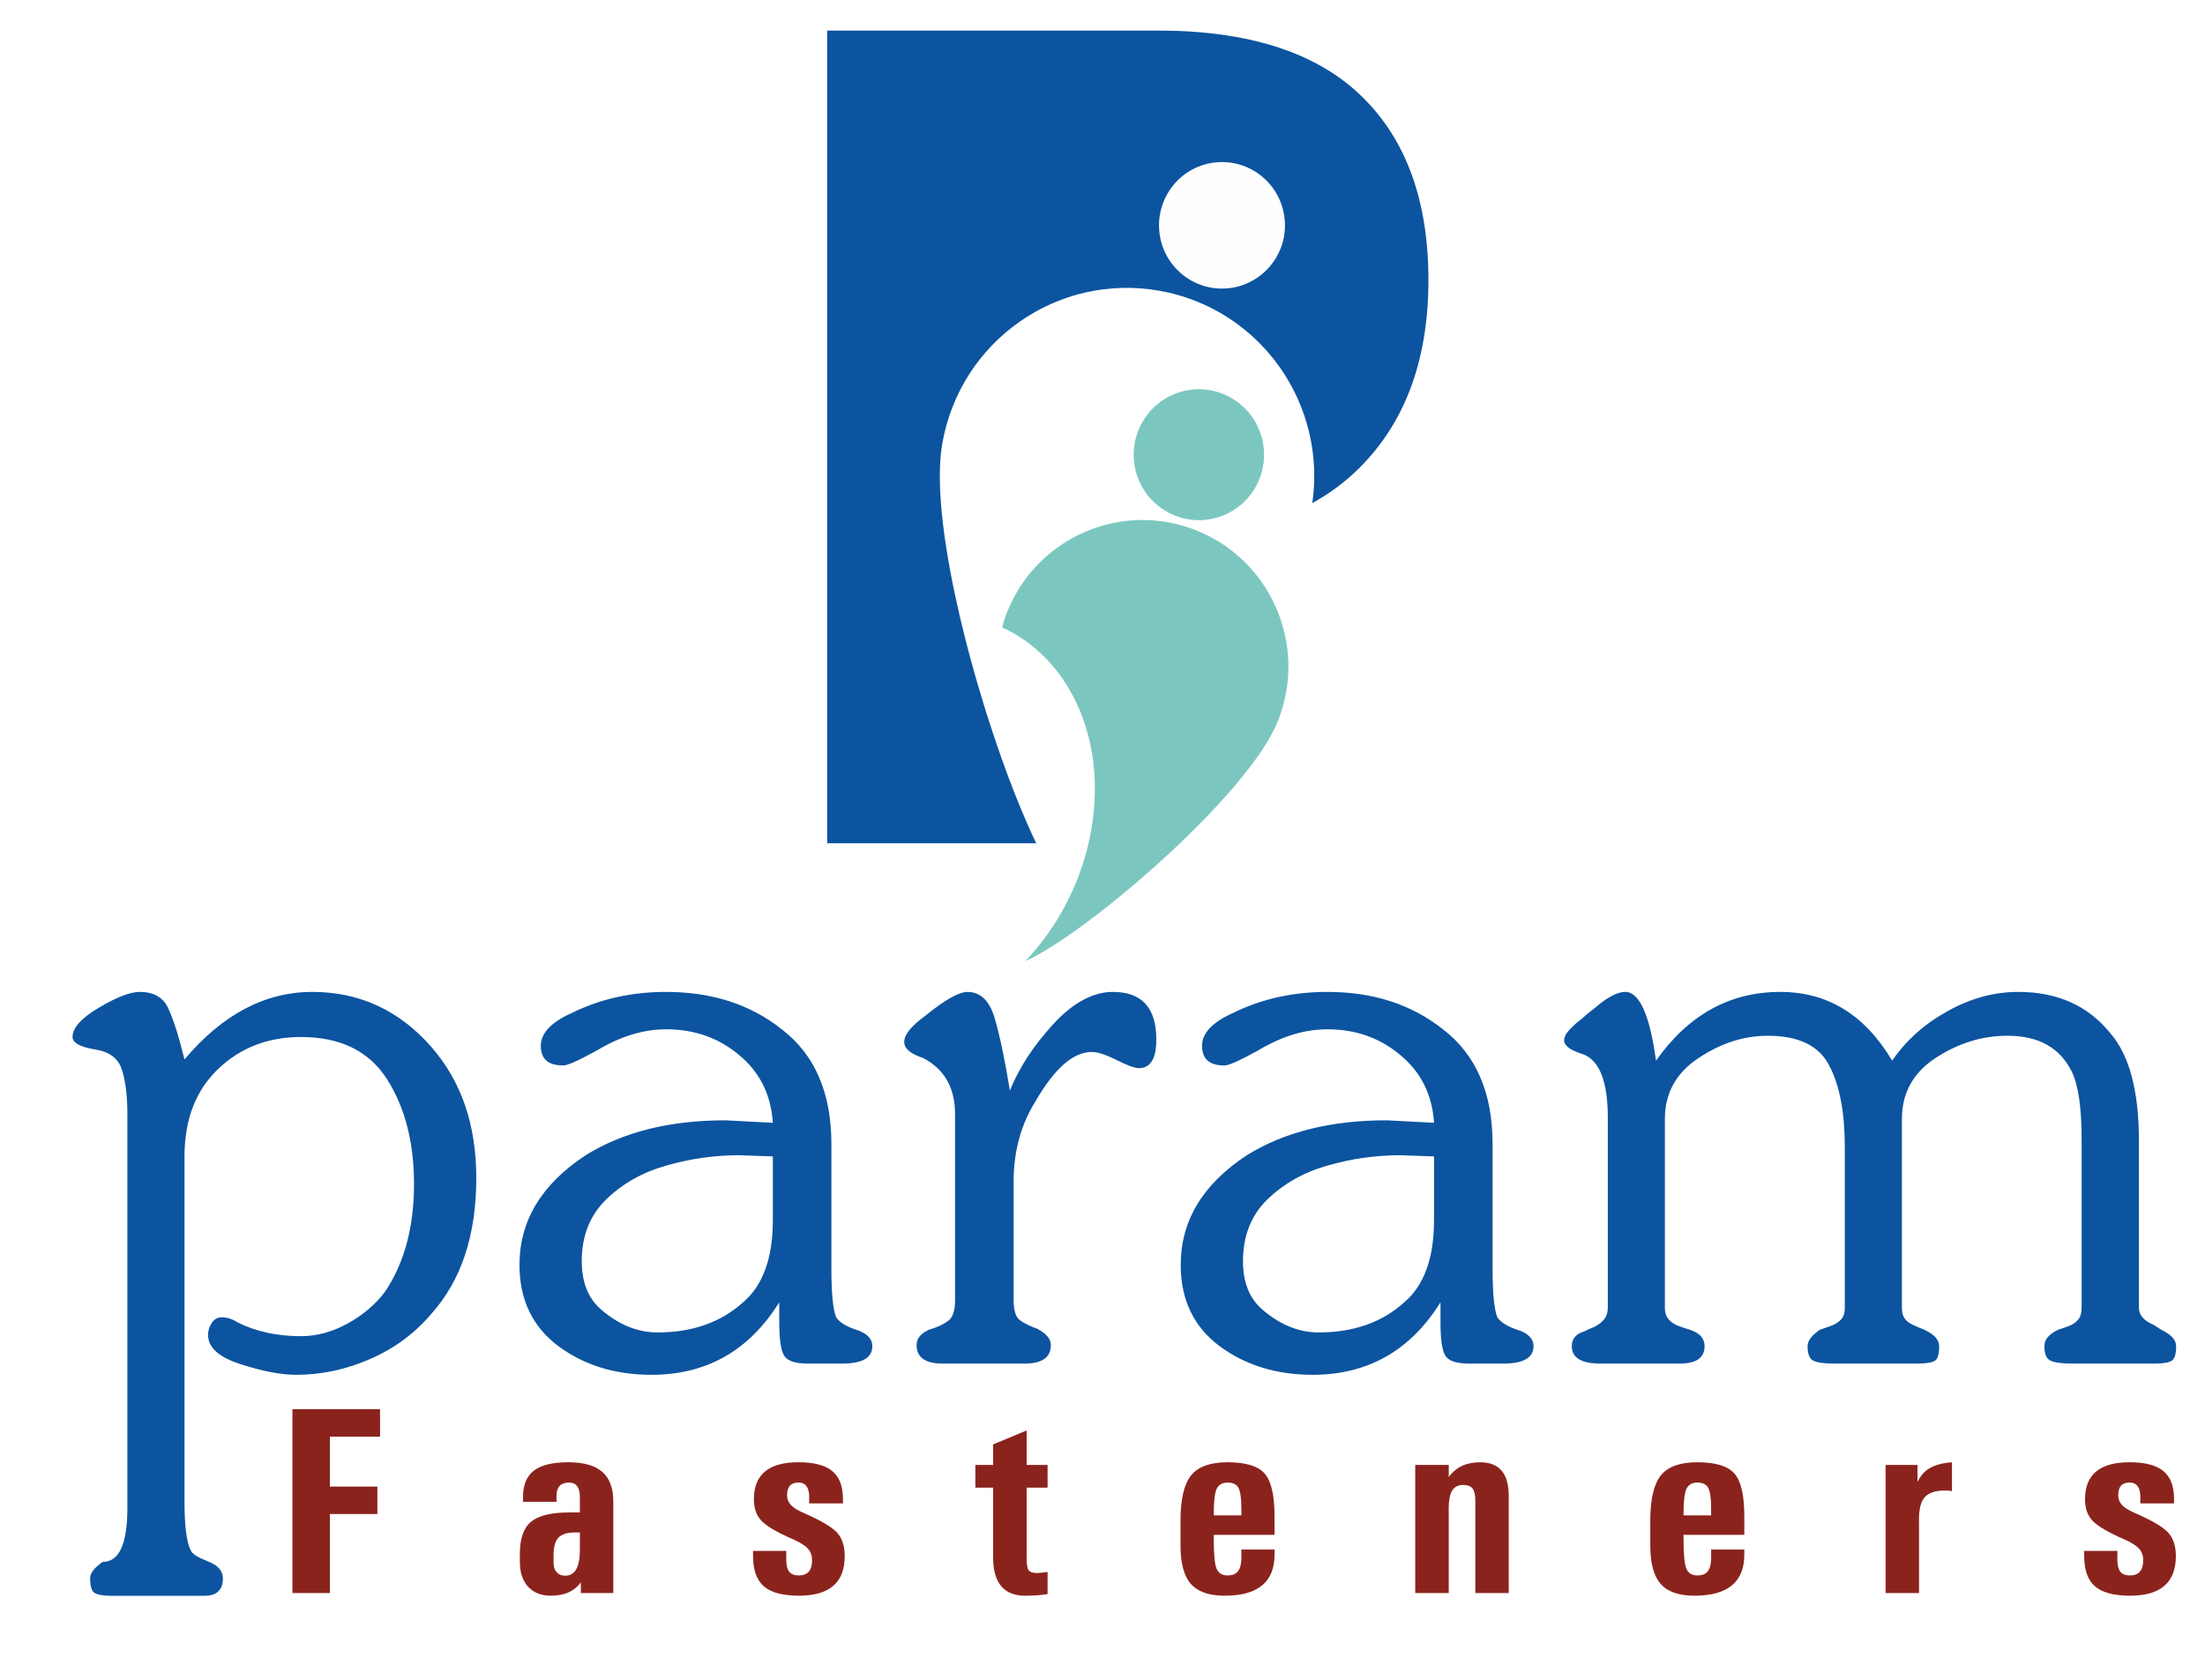
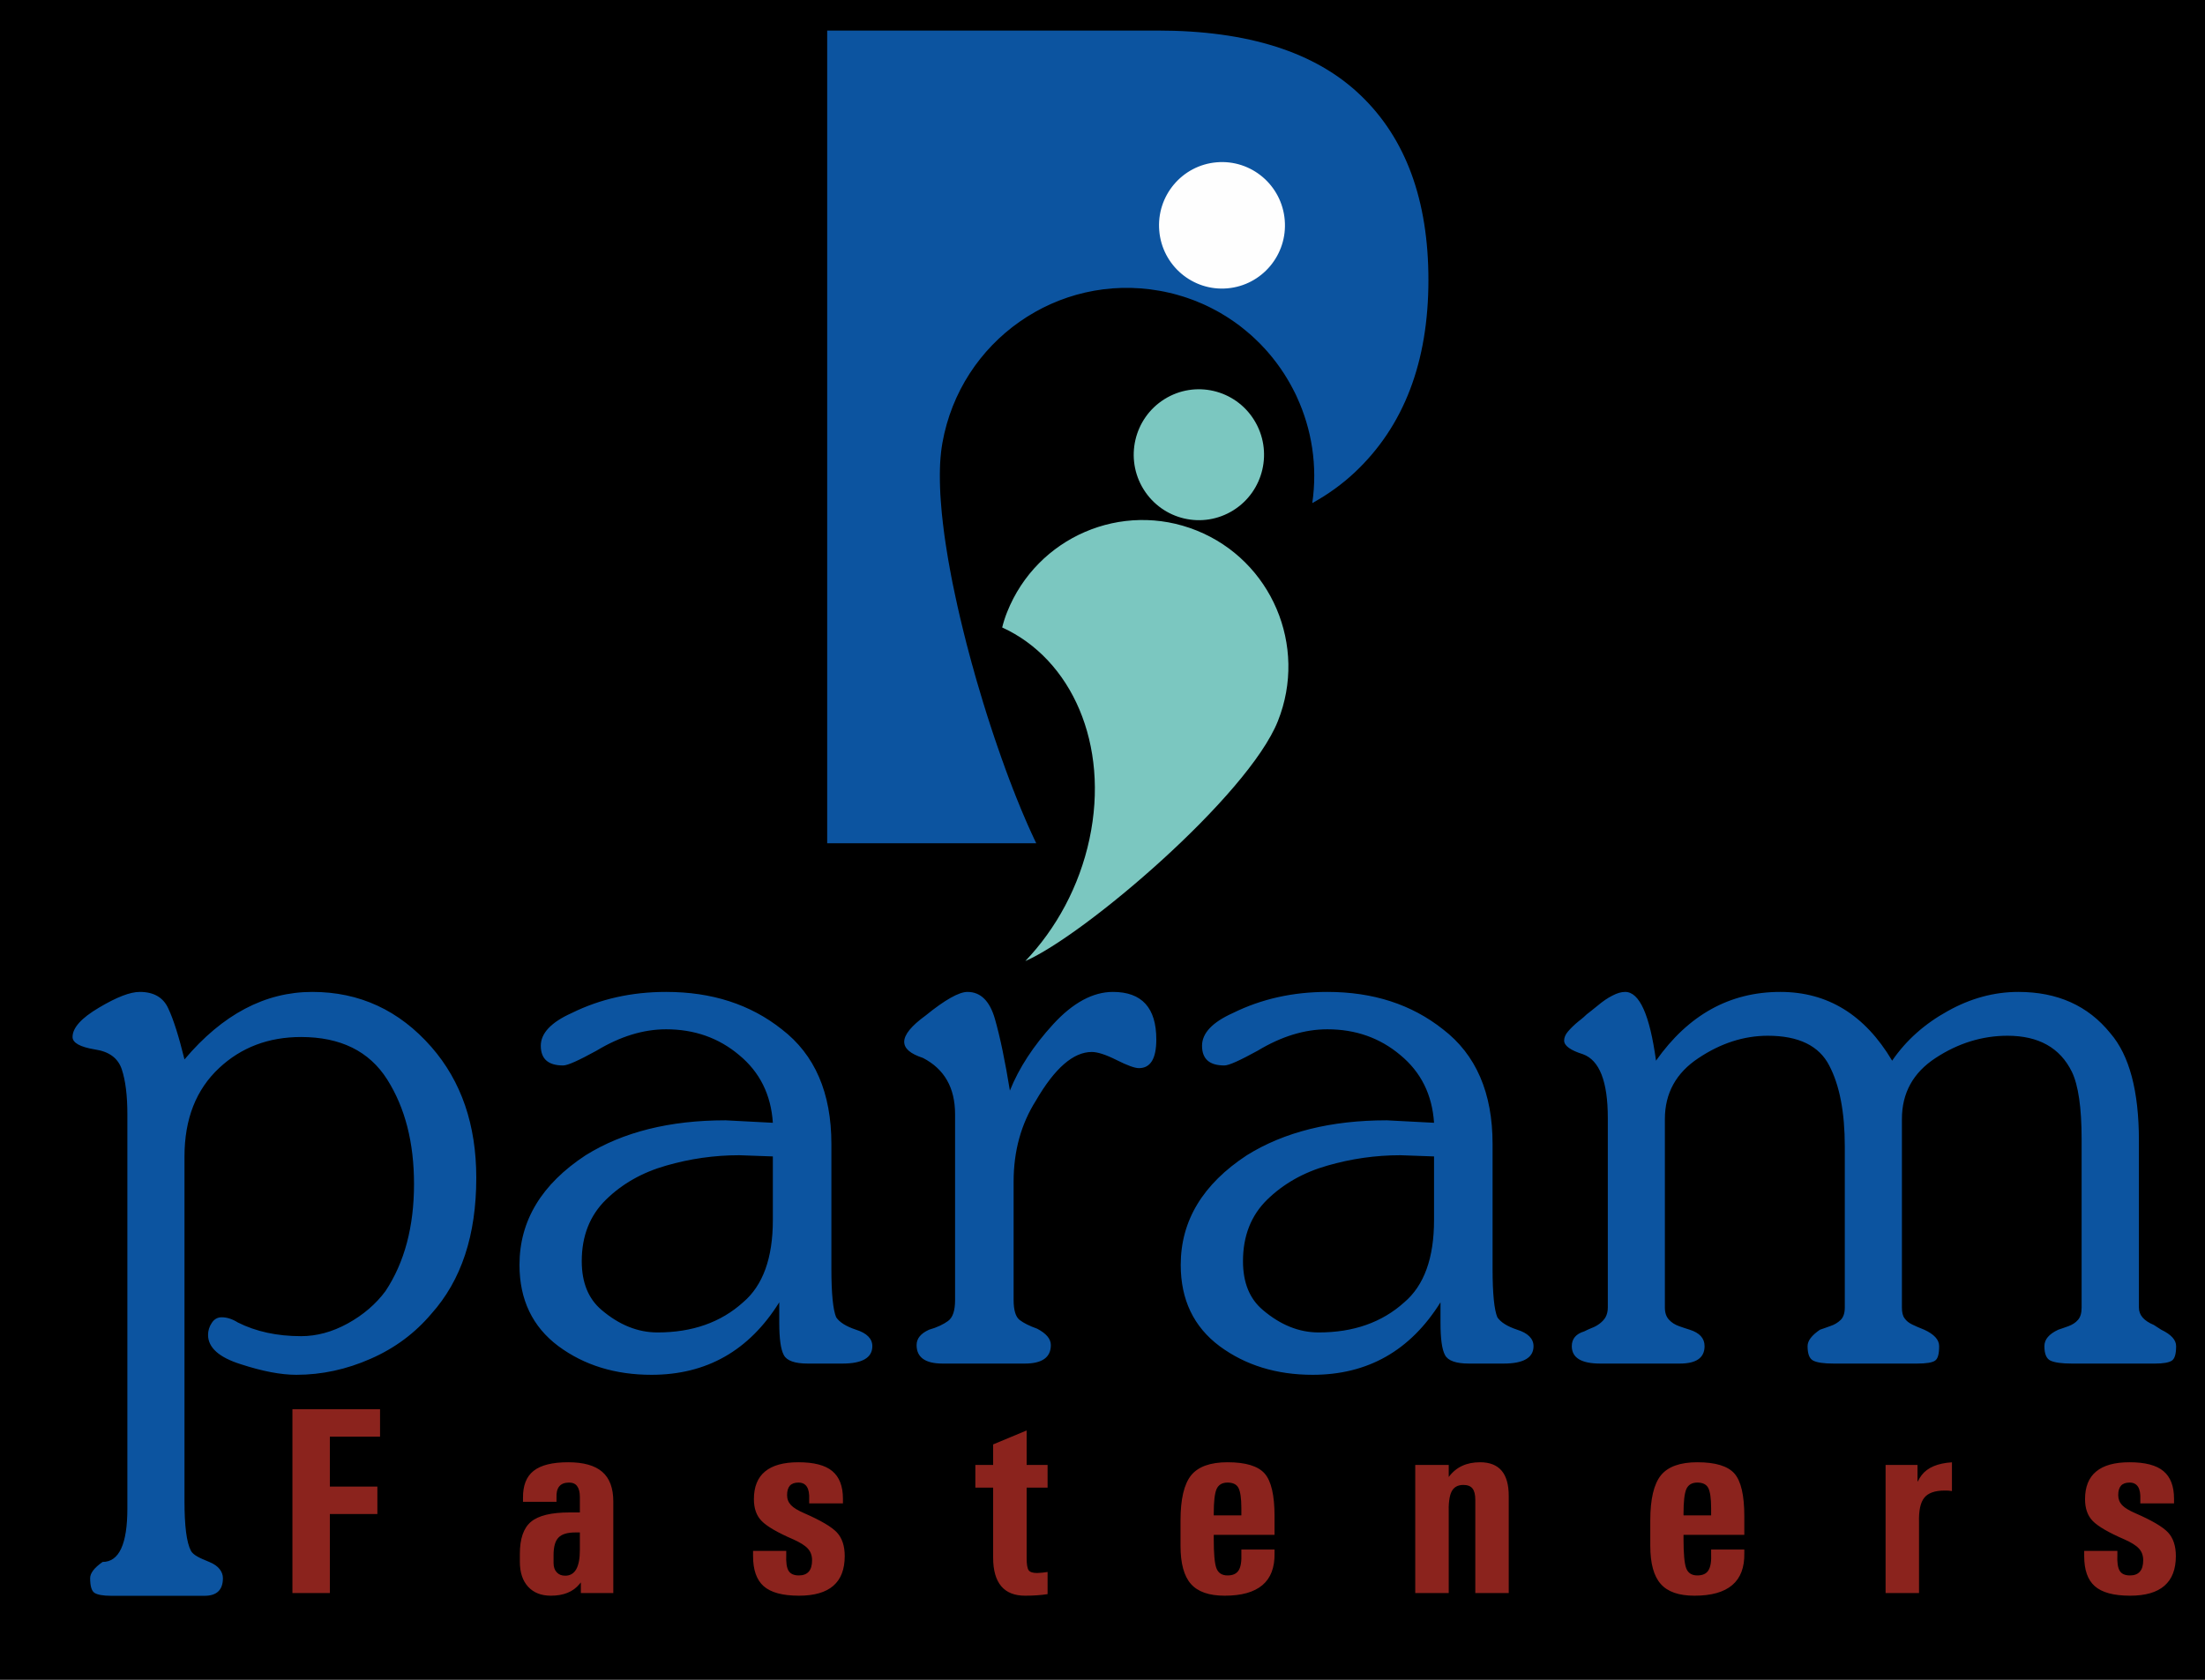
<svg xmlns="http://www.w3.org/2000/svg" clip-rule="evenodd" fill-rule="evenodd" image-rendering="optimizeQuality" shape-rendering="geometricPrecision" text-rendering="geometricPrecision" version="1.1" viewBox="0 0 420 320" xml:space="preserve">
  <defs>
-     <style type="text/css">
-    
-     .fil0 {fill:none}
-     .fil3 {fill:#FEFEFE}
-     .fil4 {fill:#7BC7C0}
-     .fil1 {fill:#8B231D;fill-rule:nonzero}
-     .fil2 {fill:#0C54A0;fill-rule:nonzero}
-    
-   </style>
  </defs>
  <rect class="fil0" width="420" height="320" />
-   <path class="fil1" d="m55.7 303.47v-35.02h16.69v2.61 2.62h-9.56v9.51h9.05v2.62 2.61h-9.05v15.05h-3.55-3.58zm49.23 0.51c-1.85 0-3.29-0.57-4.34-1.71-1.05-1.15-1.57-2.73-1.57-4.76v-1.49c0-2.89 0.7-4.93 2.12-6.12 1.43-1.19 3.87-1.78 7.35-1.78h1.96v-2.96c0-0.9-0.17-1.58-0.52-2.05-0.33-0.46-0.85-0.68-1.53-0.68-0.85 0-1.48 0.24-1.88 0.73s-0.57 1.23-0.52 2.21v0.72h-6.38v-0.72c-0.03-2.36 0.64-4.09 2.02-5.17 1.37-1.09 3.57-1.64 6.59-1.64 2.91 0 5.08 0.61 6.48 1.82 1.41 1.22 2.11 3.1 2.11 5.65v17.44h-6.18v-2.02l-0.27 0.32c-1.2 1.47-3.02 2.21-5.44 2.21zm5.52-8.7v-3.35h-0.84c-1.52 0-2.6 0.32-3.22 0.97-0.64 0.64-0.95 1.76-0.95 3.35v1.49c0 0.76 0.2 1.35 0.6 1.78 0.4 0.44 0.93 0.65 1.63 0.65 0.92 0 1.62-0.41 2.09-1.23 0.46-0.82 0.69-2.04 0.69-3.66zm43.68-8.89v-0.71c0.05-1.09-0.09-1.9-0.43-2.44s-0.88-0.81-1.61-0.81-1.27 0.19-1.64 0.59c-0.35 0.4-0.53 1-0.53 1.8 0 0.75 0.25 1.38 0.75 1.91 0.49 0.52 1.34 1.03 2.57 1.56 3.08 1.35 5.14 2.55 6.16 3.63 1 1.07 1.5 2.58 1.5 4.51 0 2.52-0.72 4.41-2.17 5.66-1.45 1.26-3.63 1.89-6.55 1.89-3.12 0-5.38-0.61-6.74-1.83-1.33-1.19-2-3.09-2-5.72v-0.27-0.72h6.32v0.71c-0.06 1.47 0.08 2.49 0.44 3.08s1.01 0.89 1.95 0.89c0.84 0 1.47-0.24 1.9-0.72 0.42-0.48 0.63-1.21 0.63-2.18 0-0.89-0.27-1.64-0.82-2.23-0.53-0.58-1.45-1.15-2.76-1.74-3.01-1.3-5.02-2.47-6.02-3.5-0.99-1-1.48-2.39-1.48-4.16 0-2.35 0.71-4.11 2.12-5.27 1.41-1.17 3.52-1.76 6.35-1.76 2.97 0 5.13 0.56 6.47 1.69 1.34 1.12 2.02 2.87 2.02 5.25v0.17 0.72h-6.43zm45.41 17.29c-1.25 0.2-2.67 0.3-4.27 0.3-2.03 0-3.54-0.6-4.56-1.81s-1.54-3.02-1.54-5.42v-13.36h-3.39v-4.32h3.39v-3.91l6.38-2.66v6.57h3.99v4.32h-3.99v13.41c0 1.17 0.12 1.94 0.37 2.31 0.25 0.36 0.78 0.55 1.62 0.55 0.72-0.03 1.39-0.09 2-0.2v4.22zm33.74 0.3c-2.98 0-5.12-0.74-6.44-2.24-1.32-1.48-1.98-3.92-1.98-7.29v-4.81c0-4.06 0.68-6.92 2.02-8.59 1.35-1.66 3.66-2.49 6.94-2.49 3.46 0 5.81 0.72 7.07 2.15 1.26 1.44 1.88 4.16 1.88 8.14v3.54h-11.58v0.75c0 2.83 0.16 4.7 0.51 5.61s1.05 1.37 2.12 1.37c1.02 0 1.72-0.33 2.12-0.98 0.41-0.65 0.57-1.73 0.51-3.24v-0.71h6.32v0.72c0.05 2.68-0.72 4.71-2.3 6.05-1.59 1.35-3.98 2.02-7.19 2.02zm3.17-15.3v-1.36c0-1.89-0.19-3.18-0.55-3.87-0.37-0.69-1.06-1.02-2.08-1.02s-1.71 0.41-2.09 1.23c-0.36 0.83-0.54 2.38-0.54 4.67v0.35h5.26zm33.12 14.79v-24.4h3.18 3.2v2.3c1.38-1.88 3.37-2.81 5.96-2.81 1.84 0 3.2 0.54 4.11 1.6 0.91 1.07 1.36 2.68 1.36 4.83v18.48h-3.17-3.2v-17.75c0-1-0.18-1.72-0.54-2.17s-0.93-0.67-1.73-0.67c-1.08 0-1.83 0.43-2.25 1.27-0.43 0.84-0.61 2.31-0.54 4.38v14.94h-3.17-3.21zm53.19 0.51c-2.98 0-5.12-0.74-6.43-2.24-1.33-1.48-1.99-3.92-1.99-7.29v-4.81c0-4.06 0.68-6.92 2.02-8.59 1.35-1.66 3.66-2.49 6.94-2.49 3.46 0 5.81 0.72 7.07 2.15 1.26 1.44 1.88 4.16 1.88 8.14v3.54h-11.58v0.75c0 2.83 0.17 4.7 0.51 5.61 0.35 0.91 1.05 1.37 2.12 1.37 1.02 0 1.73-0.33 2.12-0.98 0.41-0.65 0.58-1.73 0.51-3.24v-0.71h6.32v0.72c0.05 2.68-0.72 4.71-2.3 6.05-1.58 1.35-3.98 2.02-7.19 2.02zm3.17-15.3v-1.36c0-1.89-0.19-3.18-0.55-3.87-0.37-0.69-1.06-1.02-2.08-1.02s-1.71 0.41-2.09 1.23c-0.36 0.83-0.54 2.38-0.54 4.67v0.35h5.26zm33.23 14.79v-24.4h3.02 3.06v3.15h0.05c0.22-0.45 0.47-0.85 0.74-1.21 1.13-1.46 3.06-2.27 5.77-2.44v5.48c-0.41-0.08-0.87-0.12-1.39-0.1-1.86 0-3.15 0.46-3.88 1.37-0.73 0.9-1.07 2.47-1 4.7v13.45h-3.17-3.2zm48.52-17.08v-0.71c0.05-1.09-0.09-1.9-0.43-2.44-0.35-0.54-0.88-0.81-1.61-0.81s-1.27 0.19-1.64 0.59c-0.35 0.4-0.53 1-0.53 1.8 0 0.75 0.25 1.38 0.74 1.91 0.49 0.52 1.35 1.03 2.57 1.56 3.09 1.35 5.15 2.55 6.17 3.63 1 1.07 1.5 2.58 1.5 4.51 0 2.52-0.73 4.41-2.18 5.66-1.45 1.26-3.62 1.89-6.54 1.89-3.13 0-5.38-0.61-6.74-1.83-1.34-1.19-2-3.09-2-5.72v-0.27-0.72h6.32v0.71c-0.07 1.47 0.08 2.49 0.44 3.08 0.35 0.59 1 0.89 1.95 0.89 0.84 0 1.47-0.24 1.89-0.72 0.43-0.48 0.64-1.21 0.64-2.18 0-0.89-0.27-1.64-0.82-2.23-0.53-0.58-1.45-1.15-2.77-1.74-3.01-1.3-5.01-2.47-6.02-3.5-0.98-1-1.47-2.39-1.47-4.16 0-2.35 0.71-4.11 2.12-5.27 1.4-1.17 3.52-1.76 6.35-1.76 2.97 0 5.13 0.56 6.47 1.69 1.34 1.12 2.01 2.87 2.01 5.25v0.17 0.72h-6.42z" />
-   <path class="fil2" d="m157.56 5.82h62.93c17.22 0 30.13 4.11 38.71 12.37 8.57 8.21 12.88 19.96 12.88 35.14 0 15.64-4.67 27.86-14.03 36.66-2.38 2.23-5.07 4.18-8.09 5.85 1.03-7.12-0.11-14.09-2.93-20.2l-0.04-0.1c-0.11-0.24-0.23-0.47-0.34-0.71l-0.02-0.04c-0.11-0.21-0.22-0.43-0.33-0.64l-0.07-0.14-0.33-0.6-0.07-0.14c-0.11-0.2-0.23-0.4-0.35-0.61l-0.07-0.12c-0.11-0.19-0.22-0.38-0.33-0.56l-0.12-0.19c-0.1-0.17-0.21-0.34-0.32-0.52l-0.13-0.2c-0.11-0.16-0.21-0.31-0.32-0.47l-0.16-0.25c-0.11-0.15-0.21-0.3-0.32-0.45l-0.17-0.24c-0.11-0.15-0.22-0.3-0.33-0.45l-0.17-0.23c-0.12-0.15-0.23-0.3-0.35-0.44l-0.17-0.23c-0.12-0.14-0.24-0.29-0.36-0.44l-0.17-0.21c-0.12-0.14-0.25-0.29-0.37-0.43l-0.19-0.23c-0.12-0.13-0.24-0.26-0.36-0.4l-0.22-0.24-0.34-0.36-0.25-0.27-0.34-0.35-0.26-0.25-0.34-0.33-0.29-0.28-0.34-0.32-0.25-0.23-0.4-0.35-0.25-0.21-0.38-0.32-0.3-0.25-0.36-0.29-0.3-0.24-0.37-0.29-0.34-0.25-0.33-0.24-0.38-0.27-0.68-0.46-0.39-0.26-0.72-0.45-0.35-0.21-0.39-0.24-0.36-0.2-0.39-0.22-0.42-0.22-0.34-0.18c-0.15-0.08-0.3-0.15-0.45-0.23l-0.32-0.16c-0.16-0.08-0.32-0.15-0.48-0.23l-0.32-0.15c-0.14-0.06-0.3-0.13-0.45-0.2l-0.36-0.15c-0.15-0.07-0.3-0.13-0.46-0.19l-0.34-0.15-0.48-0.18-0.35-0.13c-0.16-0.06-0.32-0.12-0.48-0.17l-0.36-0.13c-0.15-0.05-0.3-0.1-0.45-0.15-0.14-0.04-0.27-0.09-0.4-0.13-0.15-0.05-0.31-0.09-0.46-0.13-0.13-0.05-0.26-0.09-0.4-0.12-0.13-0.04-0.27-0.08-0.41-0.12-0.16-0.04-0.31-0.08-0.46-0.12l-0.02-0.01c-0.27-0.07-0.55-0.14-0.83-0.2h-0.01c-0.19-0.05-0.39-0.09-0.59-0.13l-0.3-0.07h-0.01c-0.3-0.06-0.59-0.12-0.89-0.17-19.41-3.48-37.95 9.5-41.41 29-0.06 0.29-0.1 0.58-0.14 0.89l-0.04 0.29c-0.03 0.21-0.05 0.41-0.08 0.63l-0.03 0.36c-0.02 0.2-0.04 0.39-0.06 0.59l-0.03 0.41-0.04 0.59-0.02 0.43c-0.01 0.2-0.01 0.4-0.02 0.61l-0.01 0.45c-0.01 0.22-0.01 0.44-0.01 0.66v0.39c0 0.37 0 0.73 0.01 1.11 0.01 0.37 0.02 0.74 0.03 1.12l0.02 0.46 0.03 0.72 0.08 1.2 0.04 0.51 0.06 0.74 0.04 0.48 0.07 0.8 0.05 0.46c0.03 0.29 0.06 0.59 0.1 0.89l0.04 0.4c0.03 0.29 0.07 0.58 0.11 0.87l0.05 0.43 0.07 0.53 0.1 0.77 0.08 0.54 0.12 0.82 0.09 0.58 0.12 0.76 0.1 0.61 0.13 0.8 0.1 0.59 0.14 0.77 0.12 0.68 0.13 0.68 0.13 0.71 0.27 1.38c0.1 0.48 0.2 0.95 0.3 1.43l0.11 0.53 0.19 0.89 0.17 0.77 0.13 0.61 0.2 0.88 0.12 0.53 0.21 0.91 0.14 0.57 0.2 0.84 0.17 0.69 0.18 0.75 0.15 0.59c0.14 0.55 0.27 1.09 0.41 1.64l0.18 0.66 0.17 0.66 0.21 0.79 0.19 0.7 0.22 0.83 0.17 0.58 0.25 0.9 0.18 0.66 0.2 0.7 0.23 0.8 0.16 0.53c0.33 1.13 0.66 2.24 1 3.36l0.1 0.32 0.24 0.76 0.21 0.69 0.23 0.73 0.22 0.68 0.25 0.78 0.19 0.58 0.26 0.79 0.47 1.41 0.21 0.61 0.23 0.68c0.15 0.45 0.31 0.9 0.47 1.35 0.14 0.42 0.29 0.85 0.44 1.27l0.27 0.73 0.22 0.62 0.29 0.81 0.14 0.37 0.32 0.86 0.16 0.44 0.31 0.8 0.17 0.44 0.28 0.75 0.18 0.43 0.31 0.81 0.45 1.11c0.14 0.37 0.29 0.73 0.44 1.08l0.02 0.06 0.21 0.5 0.27 0.64 0.22 0.51 0.24 0.57 0.28 0.64 0.14 0.33 0.31 0.69 0.17 0.38 0.28 0.62 0.21 0.44 0.23 0.51 0.33 0.69 0.12 0.25h-39.82v-154.82z" />
-   <path class="fil3" d="m231.74 30.92c6.6-0.57 12.41 4.35 12.97 10.98 0.57 6.63-4.33 12.46-10.93 13.03s-12.41-4.35-12.97-10.98 4.33-12.47 10.93-13.03z" />
-   <path class="fil4" d="m221.8 76.04c5.82-3.64 13.47-1.85 17.09 3.99 3.63 5.85 1.85 13.54-3.97 17.18s-13.47 1.85-17.1-4c-3.62-5.84-1.84-13.53 3.98-17.17zm6.15 25.03c-14.24-5.73-30.42 1.22-36.12 15.54-0.35 0.87-0.67 1.85-0.94 2.92 13.25 6.04 20.47 22.3 16.63 40.29-1.93 9.06-6.36 17.11-12.22 23.26 11.19-4.85 42.42-31.43 48.11-45.72 5.71-14.31-1.22-30.56-15.46-36.29z" />
-   <path class="fil2" d="m35.14 285.91c0 4.75 0.39 7.92 1.22 9.5 0.43 0.83 1.67 1.4 3.5 2.14 1.8 0.72 2.6 1.9 2.6 3.09 0 2.25-1.18 3.36-3.5 3.36h-17.81c-1.53 0-2.6-0.2-3.15-0.56-0.55-0.35-0.83-1.3-0.83-2.8 0-0.96 0.79-1.98 2.37-3.09 3.15 0 4.72-3.41 4.72-10.17v-75.11c0-3.56-0.35-6.41-1.06-8.55s-2.4-3.4-5.12-3.8c-2.84-0.47-4.26-1.27-4.26-2.37 0-1.75 1.66-3.6 5.01-5.58 3.39-2.02 5.95-3.01 7.8-3.01 2.68 0 4.49 1.07 5.43 3.16 0.99 2.1 2.01 5.35 3.08 9.7 7.25-8.59 15.36-12.86 24.34-12.86s16.55 3.48 22.69 10.49c5.71 6.53 8.55 14.84 8.55 24.93 0 10.93-2.84 19.51-8.55 25.89-3.11 3.68-6.97 6.57-11.58 8.58-4.57 2.02-9.3 3.05-14.14 3.05-2.96 0-6.46-0.67-10.6-2.02-4.13-1.3-6.22-3.16-6.22-5.58 0-0.79 0.23-1.58 0.71-2.29 0.47-0.72 1.1-1.07 1.89-1.07 1.02 0 2.05 0.35 3.07 0.99 3.47 1.74 7.48 2.61 12.05 2.61 2.96 0 5.91-0.79 8.87-2.41 2.95-1.63 5.36-3.68 7.21-6.18 3.62-5.46 5.43-12.27 5.43-20.38 0-7.92-1.69-14.53-5.12-19.95-3.42-5.38-8.9-8.07-16.39-8.07-6.22 0-11.41 1.99-15.59 5.89-4.4 4.1-6.62 9.7-6.62 16.9v65.57zm123.22-44.19c0 4.75 0.32 7.83 0.91 9.22 0.63 0.95 1.89 1.74 3.78 2.37 2.05 0.64 3.11 1.71 3.11 3.13 0 2.22-1.93 3.32-5.71 3.32h-6.58c-2.48 0-4.02-0.55-4.57-1.62-0.59-1.07-0.87-3.16-0.87-6.21v-3.84c-5.75 9.22-13.86 13.81-24.34 13.81-6.9 0-12.81-1.82-17.73-5.46-4.92-3.68-7.41-8.83-7.41-15.48 0-8.42 4.22-15.39 12.61-20.89 7.13-4.44 16.03-6.65 26.63-6.65l9.02 0.47c-0.35-5.34-2.48-9.65-6.42-12.9-3.9-3.29-8.55-4.91-13.91-4.91-4.33 0-8.74 1.35-13.27 4.08-3.39 1.86-5.48 2.81-6.34 2.81-2.84 0-4.26-1.23-4.26-3.76 0-2.38 1.97-4.47 5.87-6.22 5.44-2.69 11.42-4.03 18-4.03 8.71 0 16.04 2.37 22.03 7.12 6.3 4.83 9.45 12.11 9.45 21.85v23.79zm-17.57-21.65c-4.73 0-9.38 0.67-13.91 1.98-4.57 1.3-8.39 3.48-11.46 6.49-3.07 3-4.61 6.92-4.61 11.71 0 4.08 1.26 7.17 3.78 9.3 3.35 2.85 6.9 4.28 10.64 4.28 6.62 0 12.05-1.9 16.31-5.74 3.78-3.21 5.67-8.43 5.67-15.68v-12.11l-6.42-0.23zm52.28 27.58c0 1.94 0.39 3.21 1.14 3.8 0.79 0.6 1.89 1.15 3.35 1.67 1.73 0.91 2.6 1.93 2.6 3.12 0 2.34-1.66 3.52-4.97 3.52h-15.64c-3.3 0-4.96-1.18-4.96-3.52 0-1.26 0.79-2.21 2.37-2.93 1.53-0.43 2.75-1.03 3.62-1.66 0.91-0.67 1.34-1.98 1.34-4v-35.38c0-5.07-2.05-8.63-6.11-10.73-2.4-0.79-3.58-1.78-3.58-3.08 0-1.35 1.34-3.01 4.06-4.99 3.7-3.01 6.38-4.51 7.99-4.51 2.52 0 4.26 1.74 5.24 5.18 0.99 3.48 1.93 8 2.84 13.62 1.73-4.32 4.49-8.55 8.27-12.67 3.74-4.07 7.56-6.13 11.35-6.13 5.51 0 8.27 3.01 8.27 9.06 0 3.64-1.1 5.46-3.31 5.46-0.79 0-2.21-0.51-4.25-1.54-2.05-1.03-3.63-1.54-4.73-1.54-3.51 0-7.05 3.08-10.64 9.26-2.83 4.47-4.25 9.62-4.25 15.43v22.56zm91.23-5.93c0 4.75 0.32 7.83 0.91 9.22 0.63 0.95 1.89 1.74 3.78 2.37 2.05 0.64 3.11 1.71 3.11 3.13 0 2.22-1.93 3.32-5.71 3.32h-6.58c-2.48 0-4.02-0.55-4.57-1.62-0.59-1.07-0.86-3.16-0.86-6.21v-3.84c-5.75 9.22-13.87 13.81-24.35 13.81-6.89 0-12.8-1.82-17.73-5.46-4.92-3.68-7.4-8.83-7.4-15.48 0-8.42 4.21-15.39 12.6-20.89 7.13-4.44 16.04-6.65 26.63-6.65l9.02 0.47c-0.35-5.34-2.48-9.65-6.42-12.9-3.9-3.29-8.54-4.91-13.9-4.91-4.34 0-8.75 1.35-13.28 4.08-3.39 1.86-5.47 2.81-6.34 2.81-2.84 0-4.25-1.23-4.25-3.76 0-2.38 1.96-4.47 5.86-6.22 5.44-2.69 11.43-4.03 18.01-4.03 8.7 0 16.03 2.37 22.02 7.12 6.3 4.83 9.45 12.11 9.45 21.85v23.79zm-17.57-21.65c-4.72 0-9.37 0.67-13.9 1.98-4.57 1.3-8.39 3.48-11.47 6.49-3.07 3-4.6 6.92-4.6 11.71 0 4.08 1.25 7.17 3.78 9.3 3.35 2.85 6.89 4.28 10.63 4.28 6.62 0 12.06-1.9 16.31-5.74 3.78-3.21 5.67-8.43 5.67-15.68v-12.11l-6.42-0.23zm140.68 29.01c0 1.46 0.95 2.53 2.84 3.32l1.41 0.91c1.89 0.91 2.84 1.94 2.84 3.13 0 1.5-0.27 2.41-0.83 2.77-0.55 0.36-1.61 0.55-3.19 0.55h-15.83c-1.93 0-3.27-0.19-4.06-0.55s-1.18-1.27-1.18-2.77c0-1.27 0.86-2.3 2.64-3.13 0.55-0.19 1.18-0.39 1.93-0.67 0.74-0.28 1.38-0.67 1.81-1.19 0.47-0.51 0.71-1.3 0.71-2.37v-32.06c0-6.02-0.63-10.29-1.85-12.83-2.25-4.59-6.35-6.88-12.26-6.88-4.84 0-9.41 1.42-13.7 4.23-4.3 2.81-6.42 6.69-6.42 11.64v35.9c0 0.91 0.15 1.58 0.51 2.06 0.35 0.51 0.82 0.87 1.45 1.18 0.59 0.28 1.38 0.64 2.29 0.99 1.89 0.87 2.84 1.9 2.84 3.13 0 1.5-0.24 2.41-0.79 2.77-0.51 0.36-1.66 0.55-3.43 0.55h-15.88c-1.85 0-3.15-0.19-3.86-0.55-0.74-0.36-1.1-1.27-1.1-2.77 0-1.03 0.79-2.06 2.36-3.13 0.63-0.19 1.3-0.47 2.01-0.71 0.75-0.24 1.38-0.63 1.93-1.15 0.52-0.51 0.79-1.3 0.79-2.37v-30.68c0-6.49-0.98-11.63-2.95-15.39-1.93-3.8-5.87-5.7-11.7-5.7-4.57 0-8.98 1.42-13.24 4.27-4.25 2.81-6.38 6.69-6.38 11.6v35.9c0 1.03 0.27 1.78 0.79 2.33 0.51 0.56 1.14 0.95 1.93 1.23 0.75 0.28 1.42 0.48 2.01 0.67 1.89 0.6 2.83 1.63 2.83 3.13 0 2.22-1.57 3.32-4.73 3.32h-15.12c-3.63 0-5.44-1.1-5.44-3.32 0-1.39 0.79-2.34 2.37-2.81 0.39-0.2 0.82-0.4 1.37-0.63 0.56-0.2 1.07-0.48 1.54-0.83 0.47-0.36 0.87-0.76 1.14-1.23 0.28-0.52 0.44-1.11 0.44-1.86v-36.1c0-6.96-1.58-11-4.73-12.15-2.4-0.75-3.59-1.62-3.59-2.61 0-0.55 0.24-1.15 0.75-1.74 0.52-0.6 1.15-1.23 1.97-1.9 0.83-0.63 1.34-1.11 1.58-1.35 0.39-0.28 1.1-0.87 2.09-1.66 0.98-0.83 1.93-1.47 2.79-1.9 0.91-0.48 1.7-0.71 2.45-0.71 2.71 0 4.68 4.35 5.87 13.1 6.18-8.75 14.06-13.1 23.67-13.1 9.02 0 16.11 4.35 21.31 13.1 2.68-3.92 6.23-7.05 10.6-9.46 4.33-2.42 8.82-3.64 13.43-3.64 7.45 0 13.28 2.61 17.53 7.87 3.63 4.2 5.44 11.01 5.44 20.43v31.82z" />
+   <path class="fil1" fill="#8B231D" fill-rule="nonzero" d="m55.7 303.47v-35.02h16.69v2.61 2.62h-9.56v9.51h9.05v2.62 2.61h-9.05v15.05h-3.55-3.58zm49.23 0.51c-1.85 0-3.29-0.57-4.34-1.71-1.05-1.15-1.57-2.73-1.57-4.76v-1.49c0-2.89 0.7-4.93 2.12-6.12 1.43-1.19 3.87-1.78 7.35-1.78h1.96v-2.96c0-0.9-0.17-1.58-0.52-2.05-0.33-0.46-0.85-0.68-1.53-0.68-0.85 0-1.48 0.24-1.88 0.73s-0.57 1.23-0.52 2.21v0.72h-6.38v-0.72c-0.03-2.36 0.64-4.09 2.02-5.17 1.37-1.09 3.57-1.64 6.59-1.64 2.91 0 5.08 0.61 6.48 1.82 1.41 1.22 2.11 3.1 2.11 5.65v17.44h-6.18v-2.02l-0.27 0.32c-1.2 1.47-3.02 2.21-5.44 2.21zm5.52-8.7v-3.35h-0.84c-1.52 0-2.6 0.32-3.22 0.97-0.64 0.64-0.95 1.76-0.95 3.35v1.49c0 0.76 0.2 1.35 0.6 1.78 0.4 0.44 0.93 0.65 1.63 0.65 0.92 0 1.62-0.41 2.09-1.23 0.46-0.82 0.69-2.04 0.69-3.66zm43.68-8.89v-0.71c0.05-1.09-0.09-1.9-0.43-2.44s-0.88-0.81-1.61-0.81-1.27 0.19-1.64 0.59c-0.35 0.4-0.53 1-0.53 1.8 0 0.75 0.25 1.38 0.75 1.91 0.49 0.52 1.34 1.03 2.57 1.56 3.08 1.35 5.14 2.55 6.16 3.63 1 1.07 1.5 2.58 1.5 4.51 0 2.52-0.72 4.41-2.17 5.66-1.45 1.26-3.63 1.89-6.55 1.89-3.12 0-5.38-0.61-6.74-1.83-1.33-1.19-2-3.09-2-5.72v-0.27-0.72h6.32v0.71c-0.06 1.47 0.08 2.49 0.44 3.08s1.01 0.89 1.95 0.89c0.84 0 1.47-0.24 1.9-0.72 0.42-0.48 0.63-1.21 0.63-2.18 0-0.89-0.27-1.64-0.82-2.23-0.53-0.58-1.45-1.15-2.76-1.74-3.01-1.3-5.02-2.47-6.02-3.5-0.99-1-1.48-2.39-1.48-4.16 0-2.35 0.71-4.11 2.12-5.27 1.41-1.17 3.52-1.76 6.35-1.76 2.97 0 5.13 0.56 6.47 1.69 1.34 1.12 2.02 2.87 2.02 5.25v0.17 0.72h-6.43zm45.41 17.29c-1.25 0.2-2.67 0.3-4.27 0.3-2.03 0-3.54-0.6-4.56-1.81s-1.54-3.02-1.54-5.42v-13.36h-3.39v-4.32h3.39v-3.91l6.38-2.66v6.57h3.99v4.32h-3.99v13.41c0 1.17 0.12 1.94 0.37 2.31 0.25 0.36 0.78 0.55 1.62 0.55 0.72-0.03 1.39-0.09 2-0.2v4.22zm33.74 0.3c-2.98 0-5.12-0.74-6.44-2.24-1.32-1.48-1.98-3.92-1.98-7.29v-4.81c0-4.06 0.68-6.92 2.02-8.59 1.35-1.66 3.66-2.49 6.94-2.49 3.46 0 5.81 0.72 7.07 2.15 1.26 1.44 1.88 4.16 1.88 8.14v3.54h-11.58v0.75c0 2.83 0.16 4.7 0.51 5.61s1.05 1.37 2.12 1.37c1.02 0 1.72-0.33 2.12-0.98 0.41-0.65 0.57-1.73 0.51-3.24v-0.71h6.32v0.72c0.05 2.68-0.72 4.71-2.3 6.05-1.59 1.35-3.98 2.02-7.19 2.02zm3.17-15.3v-1.36c0-1.89-0.19-3.18-0.55-3.87-0.37-0.69-1.06-1.02-2.08-1.02s-1.71 0.41-2.09 1.23c-0.36 0.83-0.54 2.38-0.54 4.67v0.35h5.26zm33.12 14.79v-24.4h3.18 3.2v2.3c1.38-1.88 3.37-2.81 5.96-2.81 1.84 0 3.2 0.54 4.11 1.6 0.91 1.07 1.36 2.68 1.36 4.83v18.48h-3.17-3.2v-17.75c0-1-0.18-1.72-0.54-2.17s-0.93-0.67-1.73-0.67c-1.08 0-1.83 0.43-2.25 1.27-0.43 0.84-0.61 2.31-0.54 4.38v14.94h-3.17-3.21zm53.19 0.51c-2.98 0-5.12-0.74-6.43-2.24-1.33-1.48-1.99-3.92-1.99-7.29v-4.81c0-4.06 0.68-6.92 2.02-8.59 1.35-1.66 3.66-2.49 6.94-2.49 3.46 0 5.81 0.72 7.07 2.15 1.26 1.44 1.88 4.16 1.88 8.14v3.54h-11.58v0.75c0 2.83 0.17 4.7 0.51 5.61 0.35 0.91 1.05 1.37 2.12 1.37 1.02 0 1.73-0.33 2.12-0.98 0.41-0.65 0.58-1.73 0.51-3.24v-0.71h6.32v0.72c0.05 2.68-0.72 4.71-2.3 6.05-1.58 1.35-3.98 2.02-7.19 2.02zm3.17-15.3v-1.36c0-1.89-0.19-3.18-0.55-3.87-0.37-0.69-1.06-1.02-2.08-1.02s-1.71 0.41-2.09 1.23c-0.36 0.83-0.54 2.38-0.54 4.67v0.35h5.26zm33.23 14.79v-24.4h3.02 3.06v3.15h0.05c0.22-0.45 0.47-0.85 0.74-1.21 1.13-1.46 3.06-2.27 5.77-2.44v5.48c-0.41-0.08-0.87-0.12-1.39-0.1-1.86 0-3.15 0.46-3.88 1.37-0.73 0.9-1.07 2.47-1 4.7v13.45h-3.17-3.2zm48.52-17.08v-0.71c0.05-1.09-0.09-1.9-0.43-2.44-0.35-0.54-0.88-0.81-1.61-0.81s-1.27 0.19-1.64 0.59c-0.35 0.4-0.53 1-0.53 1.8 0 0.75 0.25 1.38 0.74 1.91 0.49 0.52 1.35 1.03 2.57 1.56 3.09 1.35 5.15 2.55 6.17 3.63 1 1.07 1.5 2.58 1.5 4.51 0 2.52-0.73 4.41-2.18 5.66-1.45 1.26-3.62 1.89-6.54 1.89-3.13 0-5.38-0.61-6.74-1.83-1.34-1.19-2-3.09-2-5.72v-0.27-0.72h6.32v0.71c-0.07 1.47 0.08 2.49 0.44 3.08 0.35 0.59 1 0.89 1.95 0.89 0.84 0 1.47-0.24 1.89-0.72 0.43-0.48 0.64-1.21 0.64-2.18 0-0.89-0.27-1.64-0.82-2.23-0.53-0.58-1.45-1.15-2.77-1.74-3.01-1.3-5.01-2.47-6.02-3.5-0.98-1-1.47-2.39-1.47-4.16 0-2.35 0.71-4.11 2.12-5.27 1.4-1.17 3.52-1.76 6.35-1.76 2.97 0 5.13 0.56 6.47 1.69 1.34 1.12 2.01 2.87 2.01 5.25v0.17 0.72h-6.42z" />
+   <path class="fil2" fill="#0C54A0" fill-rule="nonzero" d="m157.56 5.82h62.93c17.22 0 30.13 4.11 38.71 12.37 8.57 8.21 12.88 19.96 12.88 35.14 0 15.64-4.67 27.86-14.03 36.66-2.38 2.23-5.07 4.18-8.09 5.85 1.03-7.12-0.11-14.09-2.93-20.2l-0.04-0.1c-0.11-0.24-0.23-0.47-0.34-0.71l-0.02-0.04c-0.11-0.21-0.22-0.43-0.33-0.64l-0.07-0.14-0.33-0.6-0.07-0.14c-0.11-0.2-0.23-0.4-0.35-0.61l-0.07-0.12c-0.11-0.19-0.22-0.38-0.33-0.56l-0.12-0.19c-0.1-0.17-0.21-0.34-0.32-0.52l-0.13-0.2c-0.11-0.16-0.21-0.31-0.32-0.47l-0.16-0.25c-0.11-0.15-0.21-0.3-0.32-0.45l-0.17-0.24c-0.11-0.15-0.22-0.3-0.33-0.45l-0.17-0.23c-0.12-0.15-0.23-0.3-0.35-0.44l-0.17-0.23c-0.12-0.14-0.24-0.29-0.36-0.44l-0.17-0.21c-0.12-0.14-0.25-0.29-0.37-0.43l-0.19-0.23c-0.12-0.13-0.24-0.26-0.36-0.4l-0.22-0.24-0.34-0.36-0.25-0.27-0.34-0.35-0.26-0.25-0.34-0.33-0.29-0.28-0.34-0.32-0.25-0.23-0.4-0.35-0.25-0.21-0.38-0.32-0.3-0.25-0.36-0.29-0.3-0.24-0.37-0.29-0.34-0.25-0.33-0.24-0.38-0.27-0.68-0.46-0.39-0.26-0.72-0.45-0.35-0.21-0.39-0.24-0.36-0.2-0.39-0.22-0.42-0.22-0.34-0.18c-0.15-0.08-0.3-0.15-0.45-0.23l-0.32-0.16c-0.16-0.08-0.32-0.15-0.48-0.23l-0.32-0.15c-0.14-0.06-0.3-0.13-0.45-0.2l-0.36-0.15c-0.15-0.07-0.3-0.13-0.46-0.19l-0.34-0.15-0.48-0.18-0.35-0.13c-0.16-0.06-0.32-0.12-0.48-0.17l-0.36-0.13c-0.15-0.05-0.3-0.1-0.45-0.15-0.14-0.04-0.27-0.09-0.4-0.13-0.15-0.05-0.31-0.09-0.46-0.13-0.13-0.05-0.26-0.09-0.4-0.12-0.13-0.04-0.27-0.08-0.41-0.12-0.16-0.04-0.31-0.08-0.46-0.12l-0.02-0.01c-0.27-0.07-0.55-0.14-0.83-0.2h-0.01c-0.19-0.05-0.39-0.09-0.59-0.13l-0.3-0.07h-0.01c-0.3-0.06-0.59-0.12-0.89-0.17-19.41-3.48-37.95 9.5-41.41 29-0.06 0.29-0.1 0.58-0.14 0.89l-0.04 0.29c-0.03 0.21-0.05 0.41-0.08 0.63l-0.03 0.36c-0.02 0.2-0.04 0.39-0.06 0.59l-0.03 0.41-0.04 0.59-0.02 0.43c-0.01 0.2-0.01 0.4-0.02 0.61l-0.01 0.45c-0.01 0.22-0.01 0.44-0.01 0.66v0.39c0 0.37 0 0.73 0.01 1.11 0.01 0.37 0.02 0.74 0.03 1.12l0.02 0.46 0.03 0.72 0.08 1.2 0.04 0.51 0.06 0.74 0.04 0.48 0.07 0.8 0.05 0.46c0.03 0.29 0.06 0.59 0.1 0.89l0.04 0.4c0.03 0.29 0.07 0.58 0.11 0.87l0.05 0.43 0.07 0.53 0.1 0.77 0.08 0.54 0.12 0.82 0.09 0.58 0.12 0.76 0.1 0.61 0.13 0.8 0.1 0.59 0.14 0.77 0.12 0.68 0.13 0.68 0.13 0.71 0.27 1.38c0.1 0.48 0.2 0.95 0.3 1.43l0.11 0.53 0.19 0.89 0.17 0.77 0.13 0.61 0.2 0.88 0.12 0.53 0.21 0.91 0.14 0.57 0.2 0.84 0.17 0.69 0.18 0.75 0.15 0.59c0.14 0.55 0.27 1.09 0.41 1.64l0.18 0.66 0.17 0.66 0.21 0.79 0.19 0.7 0.22 0.83 0.17 0.58 0.25 0.9 0.18 0.66 0.2 0.7 0.23 0.8 0.16 0.53c0.33 1.13 0.66 2.24 1 3.36l0.1 0.32 0.24 0.76 0.21 0.69 0.23 0.73 0.22 0.68 0.25 0.78 0.19 0.58 0.26 0.79 0.47 1.41 0.21 0.61 0.23 0.68c0.15 0.45 0.31 0.9 0.47 1.35 0.14 0.42 0.29 0.85 0.44 1.27l0.27 0.73 0.22 0.62 0.29 0.81 0.14 0.37 0.32 0.86 0.16 0.44 0.31 0.8 0.17 0.44 0.28 0.75 0.18 0.43 0.31 0.81 0.45 1.11c0.14 0.37 0.29 0.73 0.44 1.08l0.02 0.06 0.21 0.5 0.27 0.64 0.22 0.51 0.24 0.57 0.28 0.64 0.14 0.33 0.31 0.69 0.17 0.38 0.28 0.62 0.21 0.44 0.23 0.51 0.33 0.69 0.12 0.25h-39.82v-154.82z" />
+   <path class="fil3" fill="#FEFEFE" d="m231.74 30.92c6.6-0.57 12.41 4.35 12.97 10.98 0.57 6.63-4.33 12.46-10.93 13.03s-12.41-4.35-12.97-10.98 4.33-12.47 10.93-13.03z" />
+   <path class="fil4" fill="#7BC7C0" d="m221.8 76.04c5.82-3.64 13.47-1.85 17.09 3.99 3.63 5.85 1.85 13.54-3.97 17.18s-13.47 1.85-17.1-4c-3.62-5.84-1.84-13.53 3.98-17.17zm6.15 25.03c-14.24-5.73-30.42 1.22-36.12 15.54-0.35 0.87-0.67 1.85-0.94 2.92 13.25 6.04 20.47 22.3 16.63 40.29-1.93 9.06-6.36 17.11-12.22 23.26 11.19-4.85 42.42-31.43 48.11-45.72 5.71-14.31-1.22-30.56-15.46-36.29z" />
+   <path class="fil2" fill="#0C54A0" fill-rule="nonzero" d="m35.14 285.91c0 4.75 0.39 7.92 1.22 9.5 0.43 0.83 1.67 1.4 3.5 2.14 1.8 0.72 2.6 1.9 2.6 3.09 0 2.25-1.18 3.36-3.5 3.36h-17.81c-1.53 0-2.6-0.2-3.15-0.56-0.55-0.35-0.83-1.3-0.83-2.8 0-0.96 0.79-1.98 2.37-3.09 3.15 0 4.72-3.41 4.72-10.17v-75.11c0-3.56-0.35-6.41-1.06-8.55s-2.4-3.4-5.12-3.8c-2.84-0.47-4.26-1.27-4.26-2.37 0-1.75 1.66-3.6 5.01-5.58 3.39-2.02 5.95-3.01 7.8-3.01 2.68 0 4.49 1.07 5.43 3.16 0.99 2.1 2.01 5.35 3.08 9.7 7.25-8.59 15.36-12.86 24.34-12.86s16.55 3.48 22.69 10.49c5.71 6.53 8.55 14.84 8.55 24.93 0 10.93-2.84 19.51-8.55 25.89-3.11 3.68-6.97 6.57-11.58 8.58-4.57 2.02-9.3 3.05-14.14 3.05-2.96 0-6.46-0.67-10.6-2.02-4.13-1.3-6.22-3.16-6.22-5.58 0-0.79 0.23-1.58 0.71-2.29 0.47-0.72 1.1-1.07 1.89-1.07 1.02 0 2.05 0.35 3.07 0.99 3.47 1.74 7.48 2.61 12.05 2.61 2.96 0 5.91-0.79 8.87-2.41 2.95-1.63 5.36-3.68 7.21-6.18 3.62-5.46 5.43-12.27 5.43-20.38 0-7.92-1.69-14.53-5.12-19.95-3.42-5.38-8.9-8.07-16.39-8.07-6.22 0-11.41 1.99-15.59 5.89-4.4 4.1-6.62 9.7-6.62 16.9v65.57zm123.22-44.19c0 4.75 0.32 7.83 0.91 9.22 0.63 0.95 1.89 1.74 3.78 2.37 2.05 0.64 3.11 1.71 3.11 3.13 0 2.22-1.93 3.32-5.71 3.32h-6.58c-2.48 0-4.02-0.55-4.57-1.62-0.59-1.07-0.87-3.16-0.87-6.21v-3.84c-5.75 9.22-13.86 13.81-24.34 13.81-6.9 0-12.81-1.82-17.73-5.46-4.92-3.68-7.41-8.83-7.41-15.48 0-8.42 4.22-15.39 12.61-20.89 7.13-4.44 16.03-6.65 26.63-6.65l9.02 0.47c-0.35-5.34-2.48-9.65-6.42-12.9-3.9-3.29-8.55-4.91-13.91-4.91-4.33 0-8.74 1.35-13.27 4.08-3.39 1.86-5.48 2.81-6.34 2.81-2.84 0-4.26-1.23-4.26-3.76 0-2.38 1.97-4.47 5.87-6.22 5.44-2.69 11.42-4.03 18-4.03 8.71 0 16.04 2.37 22.03 7.12 6.3 4.83 9.45 12.11 9.45 21.85v23.79zm-17.57-21.65c-4.73 0-9.38 0.67-13.91 1.98-4.57 1.3-8.39 3.48-11.46 6.49-3.07 3-4.61 6.92-4.61 11.71 0 4.08 1.26 7.17 3.78 9.3 3.35 2.85 6.9 4.28 10.64 4.28 6.62 0 12.05-1.9 16.31-5.74 3.78-3.21 5.67-8.43 5.67-15.68v-12.11l-6.42-0.23zm52.28 27.58c0 1.94 0.39 3.21 1.14 3.8 0.79 0.6 1.89 1.15 3.35 1.67 1.73 0.91 2.6 1.93 2.6 3.12 0 2.34-1.66 3.52-4.97 3.52h-15.64c-3.3 0-4.96-1.18-4.96-3.52 0-1.26 0.79-2.21 2.37-2.93 1.53-0.43 2.75-1.03 3.62-1.66 0.91-0.67 1.34-1.98 1.34-4v-35.38c0-5.07-2.05-8.63-6.11-10.73-2.4-0.79-3.58-1.78-3.58-3.08 0-1.35 1.34-3.01 4.06-4.99 3.7-3.01 6.38-4.51 7.99-4.51 2.52 0 4.26 1.74 5.24 5.18 0.99 3.48 1.93 8 2.84 13.62 1.73-4.32 4.49-8.55 8.27-12.67 3.74-4.07 7.56-6.13 11.35-6.13 5.51 0 8.27 3.01 8.27 9.06 0 3.64-1.1 5.46-3.31 5.46-0.79 0-2.21-0.51-4.25-1.54-2.05-1.03-3.63-1.54-4.73-1.54-3.51 0-7.05 3.08-10.64 9.26-2.83 4.47-4.25 9.62-4.25 15.43v22.56zm91.23-5.93c0 4.75 0.32 7.83 0.91 9.22 0.63 0.95 1.89 1.74 3.78 2.37 2.05 0.64 3.11 1.71 3.11 3.13 0 2.22-1.93 3.32-5.71 3.32h-6.58c-2.48 0-4.02-0.55-4.57-1.62-0.59-1.07-0.86-3.16-0.86-6.21v-3.84c-5.75 9.22-13.87 13.81-24.35 13.81-6.89 0-12.8-1.82-17.73-5.46-4.92-3.68-7.4-8.83-7.4-15.48 0-8.42 4.21-15.39 12.6-20.89 7.13-4.44 16.04-6.65 26.63-6.65l9.02 0.47c-0.35-5.34-2.48-9.65-6.42-12.9-3.9-3.29-8.54-4.91-13.9-4.91-4.34 0-8.75 1.35-13.28 4.08-3.39 1.86-5.47 2.81-6.34 2.81-2.84 0-4.25-1.23-4.25-3.76 0-2.38 1.96-4.47 5.86-6.22 5.44-2.69 11.43-4.03 18.01-4.03 8.7 0 16.03 2.37 22.02 7.12 6.3 4.83 9.45 12.11 9.45 21.85v23.79zm-17.57-21.65c-4.72 0-9.37 0.67-13.9 1.98-4.57 1.3-8.39 3.48-11.47 6.49-3.07 3-4.6 6.92-4.6 11.71 0 4.08 1.25 7.17 3.78 9.3 3.35 2.85 6.89 4.28 10.63 4.28 6.62 0 12.06-1.9 16.31-5.74 3.78-3.21 5.67-8.43 5.67-15.68v-12.11l-6.42-0.23zm140.68 29.01c0 1.46 0.95 2.53 2.84 3.32l1.41 0.91c1.89 0.91 2.84 1.94 2.84 3.13 0 1.5-0.27 2.41-0.83 2.77-0.55 0.36-1.61 0.55-3.19 0.55h-15.83c-1.93 0-3.27-0.19-4.06-0.55s-1.18-1.27-1.18-2.77c0-1.27 0.86-2.3 2.64-3.13 0.55-0.19 1.18-0.39 1.93-0.67 0.74-0.28 1.38-0.67 1.81-1.19 0.47-0.51 0.71-1.3 0.71-2.37v-32.06c0-6.02-0.63-10.29-1.85-12.83-2.25-4.59-6.35-6.88-12.26-6.88-4.84 0-9.41 1.42-13.7 4.23-4.3 2.81-6.42 6.69-6.42 11.64v35.9c0 0.91 0.15 1.58 0.51 2.06 0.35 0.51 0.82 0.87 1.45 1.18 0.59 0.28 1.38 0.64 2.29 0.99 1.89 0.87 2.84 1.9 2.84 3.13 0 1.5-0.24 2.41-0.79 2.77-0.51 0.36-1.66 0.55-3.43 0.55h-15.88c-1.85 0-3.15-0.19-3.86-0.55-0.74-0.36-1.1-1.27-1.1-2.77 0-1.03 0.79-2.06 2.36-3.13 0.63-0.19 1.3-0.47 2.01-0.71 0.75-0.24 1.38-0.63 1.93-1.15 0.52-0.51 0.79-1.3 0.79-2.37v-30.68c0-6.49-0.98-11.63-2.95-15.39-1.93-3.8-5.87-5.7-11.7-5.7-4.57 0-8.98 1.42-13.24 4.27-4.25 2.81-6.38 6.69-6.38 11.6v35.9c0 1.03 0.27 1.78 0.79 2.33 0.51 0.56 1.14 0.95 1.93 1.23 0.75 0.28 1.42 0.48 2.01 0.67 1.89 0.6 2.83 1.63 2.83 3.13 0 2.22-1.57 3.32-4.73 3.32h-15.12c-3.63 0-5.44-1.1-5.44-3.32 0-1.39 0.79-2.34 2.37-2.81 0.39-0.2 0.82-0.4 1.37-0.63 0.56-0.2 1.07-0.48 1.54-0.83 0.47-0.36 0.87-0.76 1.14-1.23 0.28-0.52 0.44-1.11 0.44-1.86v-36.1c0-6.96-1.58-11-4.73-12.15-2.4-0.75-3.59-1.62-3.59-2.61 0-0.55 0.24-1.15 0.75-1.74 0.52-0.6 1.15-1.23 1.97-1.9 0.83-0.63 1.34-1.11 1.58-1.35 0.39-0.28 1.1-0.87 2.09-1.66 0.98-0.83 1.93-1.47 2.79-1.9 0.91-0.48 1.7-0.71 2.45-0.71 2.71 0 4.68 4.35 5.87 13.1 6.18-8.75 14.06-13.1 23.67-13.1 9.02 0 16.11 4.35 21.31 13.1 2.68-3.92 6.23-7.05 10.6-9.46 4.33-2.42 8.82-3.64 13.43-3.64 7.45 0 13.28 2.61 17.53 7.87 3.63 4.2 5.44 11.01 5.44 20.43v31.82z" />
</svg>
